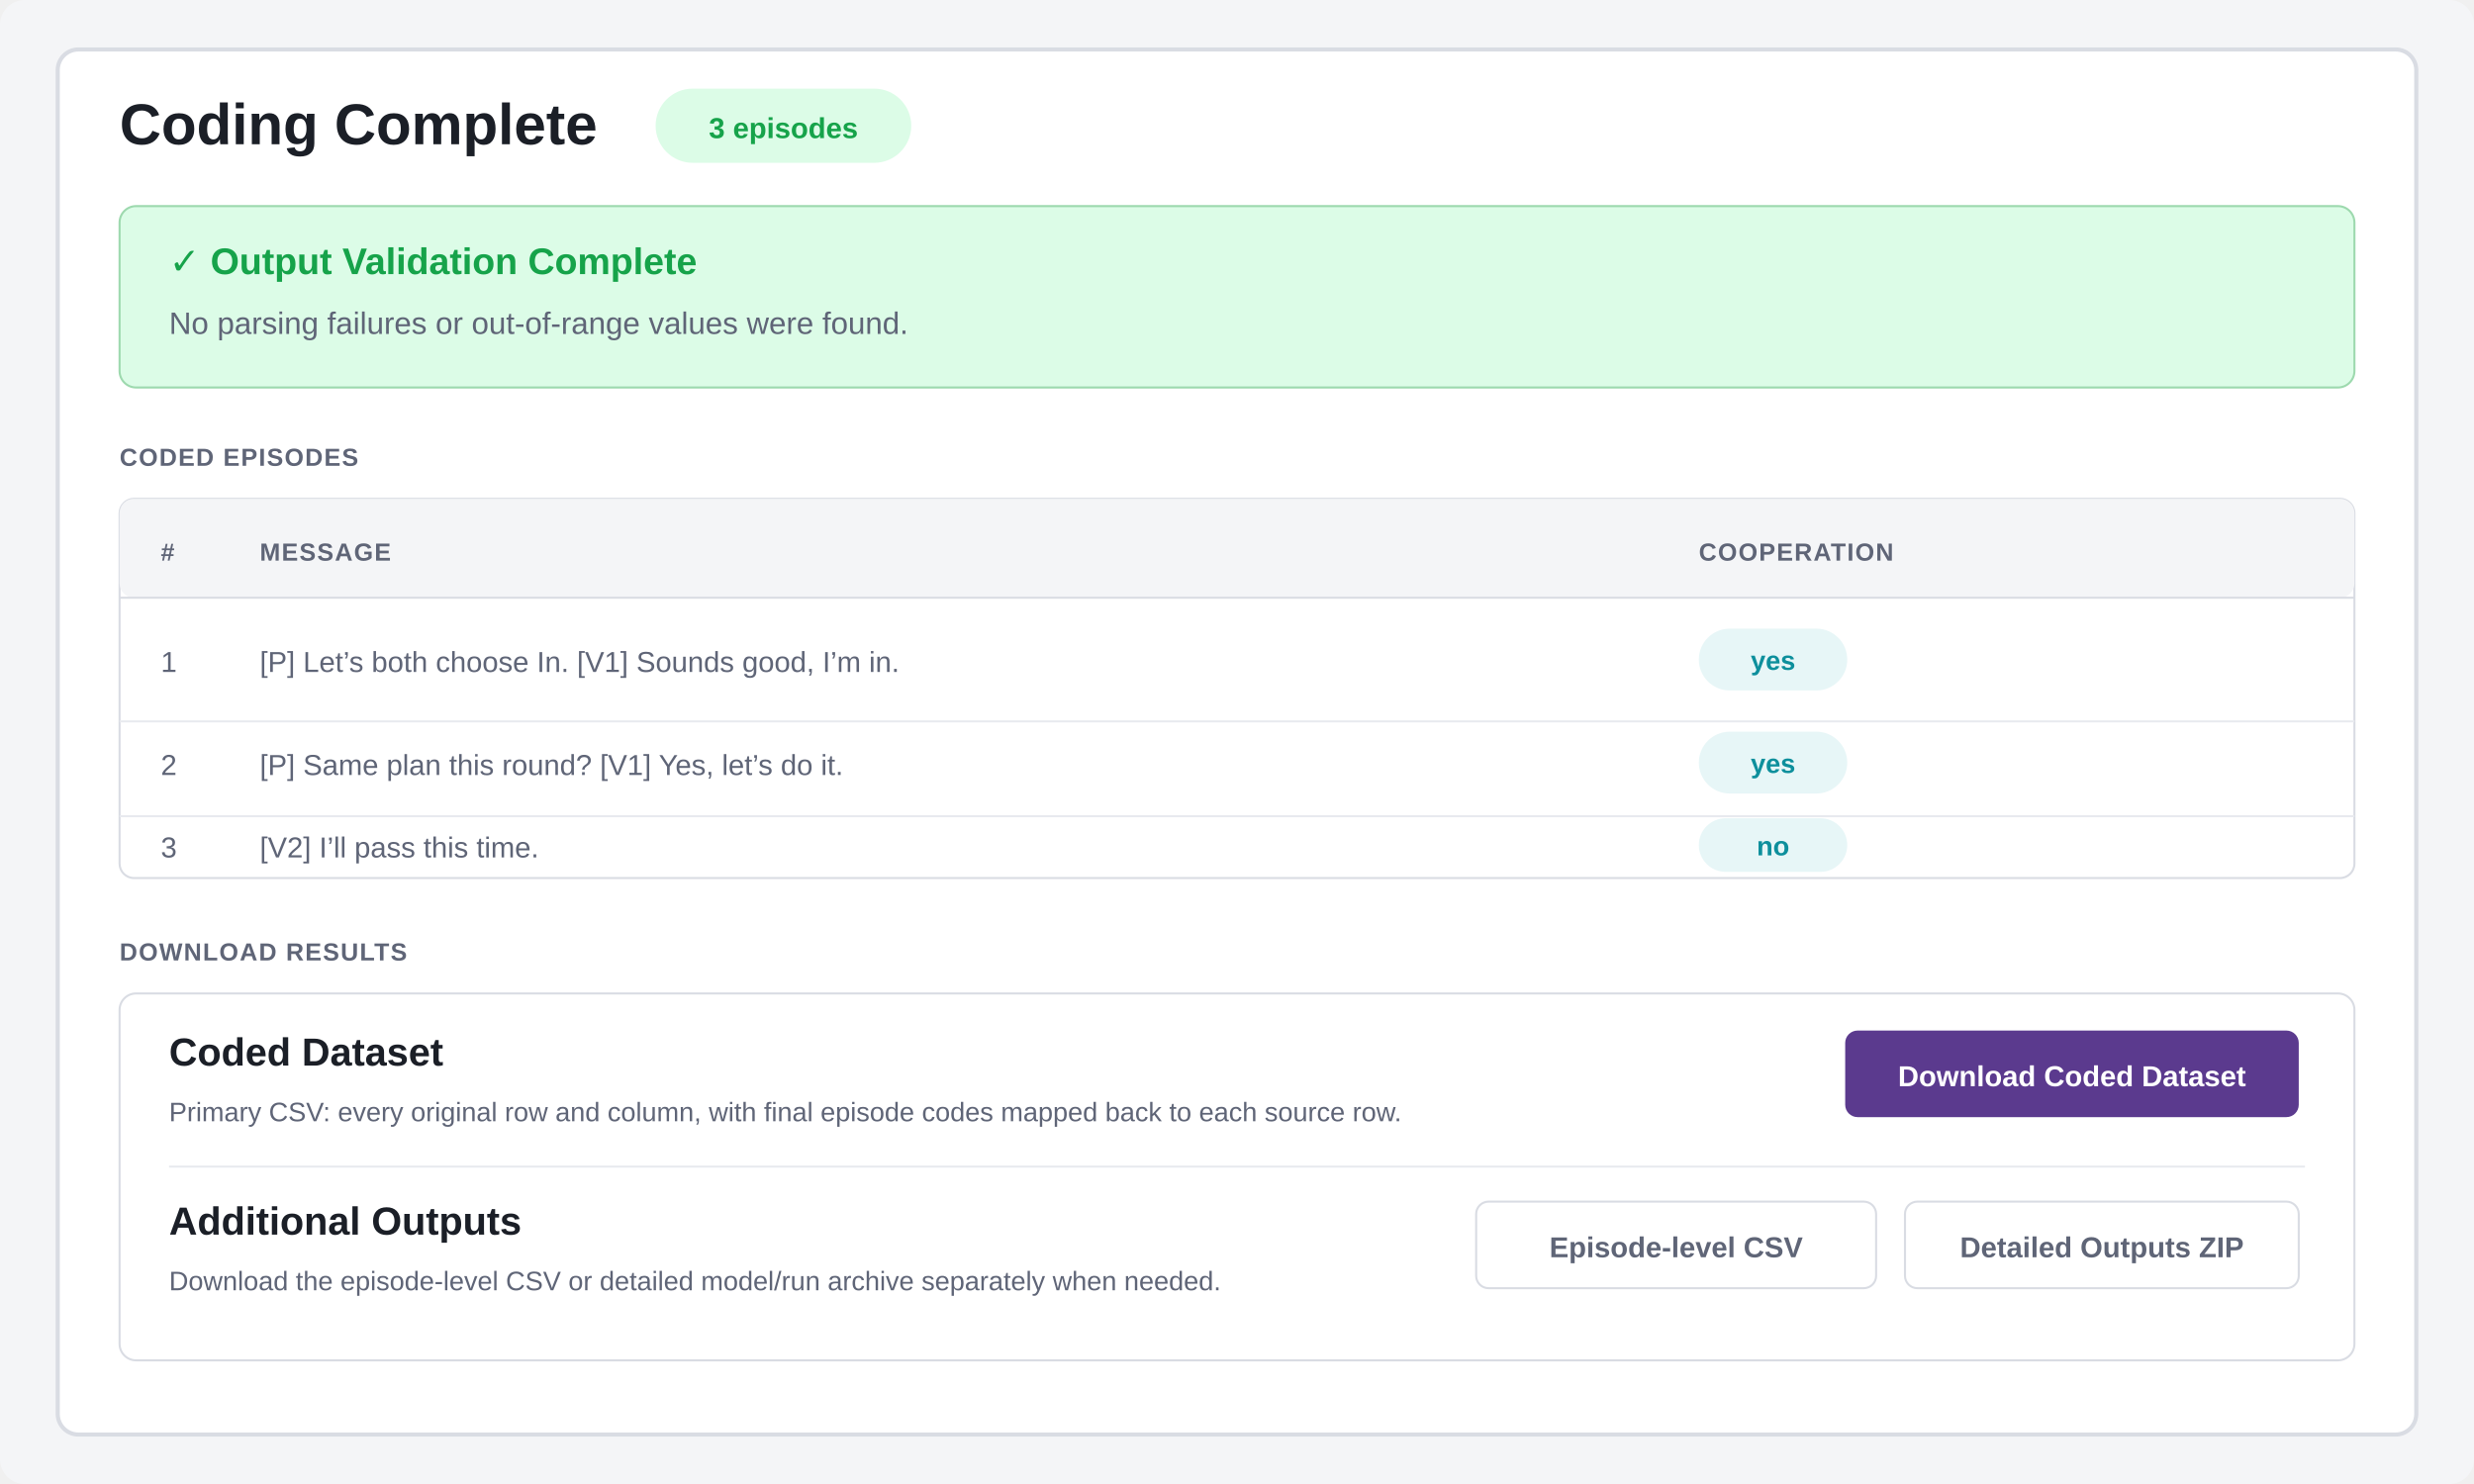
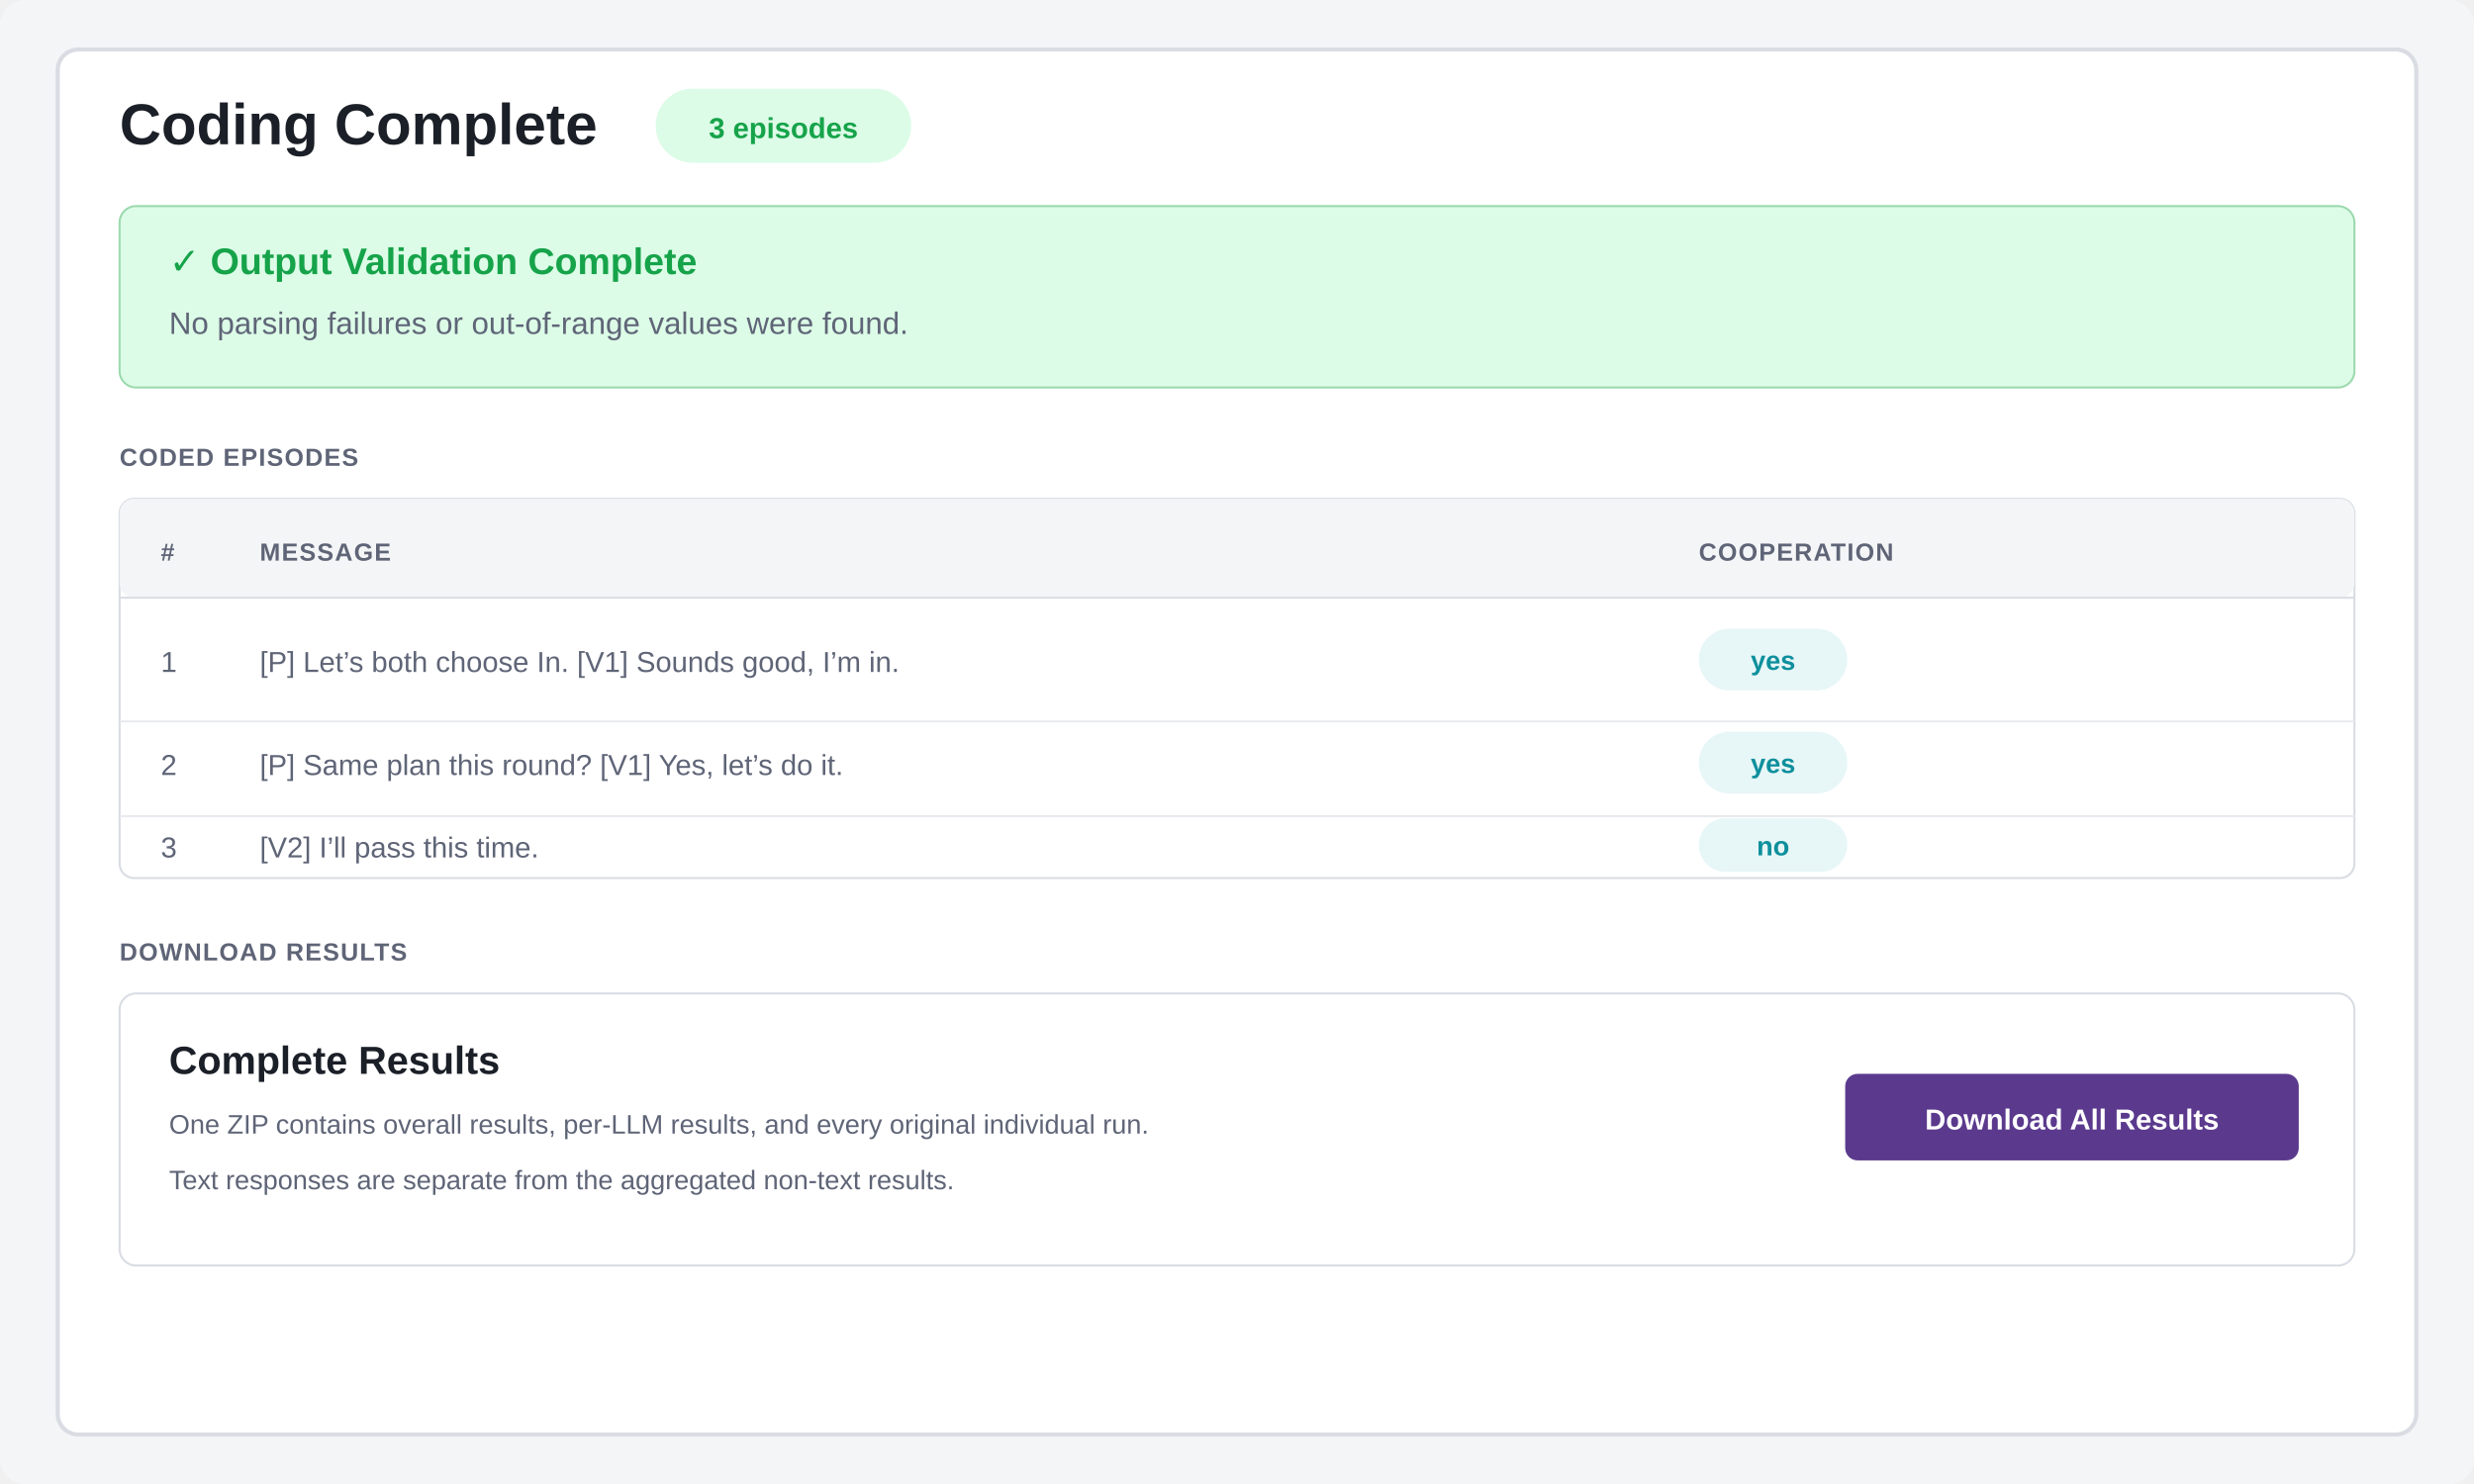
<svg xmlns="http://www.w3.org/2000/svg" width="1200" height="720" viewBox="0 0 1200 720" role="img" aria-labelledby="title desc">
  <defs>
    <style>
      .h1{font:700 28px Arial,sans-serif;fill:#1b1f27}.h2{font:700 19px Arial,sans-serif;fill:#1b1f27}
      .label{font:700 12px Arial,sans-serif;letter-spacing:.6px;fill:#5f6577}.body{font:400 15px Arial,sans-serif;fill:#5f6577}
      .small{font:400 13px Arial,sans-serif;fill:#5f6577}.btn{font:700 14px Arial,sans-serif}.cell{font:400 14px Arial,sans-serif;fill:#5f6577}
    </style>
  </defs>
  <rect width="1200" height="720" rx="12" fill="#f4f5f7" />
  <rect x="28" y="24" width="1144" height="672" rx="10" fill="#fff" stroke="#d9dce3" stroke-width="2" />
  <text x="58" y="70" class="h1">Coding Complete</text>
  <rect x="318" y="43" width="124" height="36" rx="18" fill="#dcfce7" />
  <text x="380" y="67" text-anchor="middle" font-family="Arial,sans-serif" font-size="14" font-weight="700" fill="#16a34a">3 episodes</text>
  <rect x="58" y="100" width="1084" height="88" rx="8" fill="#dcfce7" stroke="#9dd9ae" />
  <text x="82" y="133" font-family="Arial,sans-serif" font-size="18" font-weight="700" fill="#16a34a">✓ Output Validation Complete</text>
  <text x="82" y="162" class="body">No parsing failures or out-of-range values were found.</text>
  <text x="58" y="226" class="label">CODED EPISODES</text>
  <rect x="58" y="242" width="1084" height="184" rx="7" fill="#fff" stroke="#d9dce3" />
  <rect x="58" y="242" width="1084" height="48" rx="7" fill="#f4f5f7" />
  <text x="78" y="272" class="label">#</text>
  <text x="126" y="272" class="label">MESSAGE</text>
  <text x="824" y="272" class="label">COOPERATION</text>
  <line x1="58" y1="290" x2="1142" y2="290" stroke="#d9dce3" />
  <text x="78" y="326" class="cell">1</text>
  <text x="126" y="326" class="cell">[P] Let’s both choose In.  [V1] Sounds good, I’m in.</text>
  <rect x="824" y="305" width="72" height="30" rx="15" fill="#e7f6f7" />
  <text x="860" y="325" text-anchor="middle" font-family="Arial,sans-serif" font-size="13" font-weight="700" fill="#0d8f9c">yes</text>
  <line x1="58" y1="350" x2="1142" y2="350" stroke="#e8eaef" />
  <text x="78" y="376" class="cell">2</text>
  <text x="126" y="376" class="cell">[P] Same plan this round?  [V1] Yes, let’s do it.</text>
  <rect x="824" y="355" width="72" height="30" rx="15" fill="#e7f6f7" />
  <text x="860" y="375" text-anchor="middle" font-family="Arial,sans-serif" font-size="13" font-weight="700" fill="#0d8f9c">yes</text>
  <line x1="58" y1="396" x2="1142" y2="396" stroke="#e8eaef" />
  <text x="78" y="416" class="cell">3</text>
  <text x="126" y="416" class="cell">[V2] I’ll pass this time.</text>
  <rect x="824" y="397" width="72" height="26" rx="13" fill="#e7f6f7" />
  <text x="860" y="415" text-anchor="middle" font-family="Arial,sans-serif" font-size="13" font-weight="700" fill="#0d8f9c">no</text>
  <text x="58" y="466" class="label">DOWNLOAD RESULTS</text>
-   <rect x="58" y="482" width="1084" height="178" rx="8" fill="#fff" stroke="#d9dce3" />
-   <text x="82" y="517" class="h2">Coded Dataset</text>
-   <text x="82" y="544" class="small">Primary CSV: every original row and column, with final episode codes mapped back to each source row.</text>
-   <rect x="895" y="500" width="220" height="42" rx="6" fill="#5b3a8e" />
-   <text x="1005" y="527" text-anchor="middle" class="btn" fill="#fff">Download Coded Dataset</text>
-   <line x1="82" y1="566" x2="1118" y2="566" stroke="#e8eaef" />
-   <text x="82" y="599" class="h2">Additional Outputs</text>
-   <text x="82" y="626" class="small">Download the episode-level CSV or detailed model/run archive separately when needed.</text>
-   <rect x="716" y="583" width="194" height="42" rx="6" fill="#fff" stroke="#d9dce3" />
-   <text x="813" y="610" text-anchor="middle" class="btn" fill="#5f6577">Episode-level CSV</text>
-   <rect x="924" y="583" width="191" height="42" rx="6" fill="#fff" stroke="#d9dce3" />
-   <text x="1019.5" y="610" text-anchor="middle" class="btn" fill="#5f6577">Detailed Outputs ZIP</text>
+   <rect x="58" y="482" width="1084" height="132" rx="8" fill="#fff" stroke="#d9dce3" />
+   <text x="82" y="521" class="h2">Complete Results</text>
+   <text x="82" y="550" class="small">One ZIP contains overall results, per-LLM results, and every original individual run.</text>
+   <text x="82" y="577" class="small">Text responses are separate from the aggregated non-text results.</text>
+   <rect x="895" y="521" width="220" height="42" rx="6" fill="#5b3a8e" />
+   <text x="1005" y="548" text-anchor="middle" class="btn" fill="#fff">Download All Results</text>
</svg>
